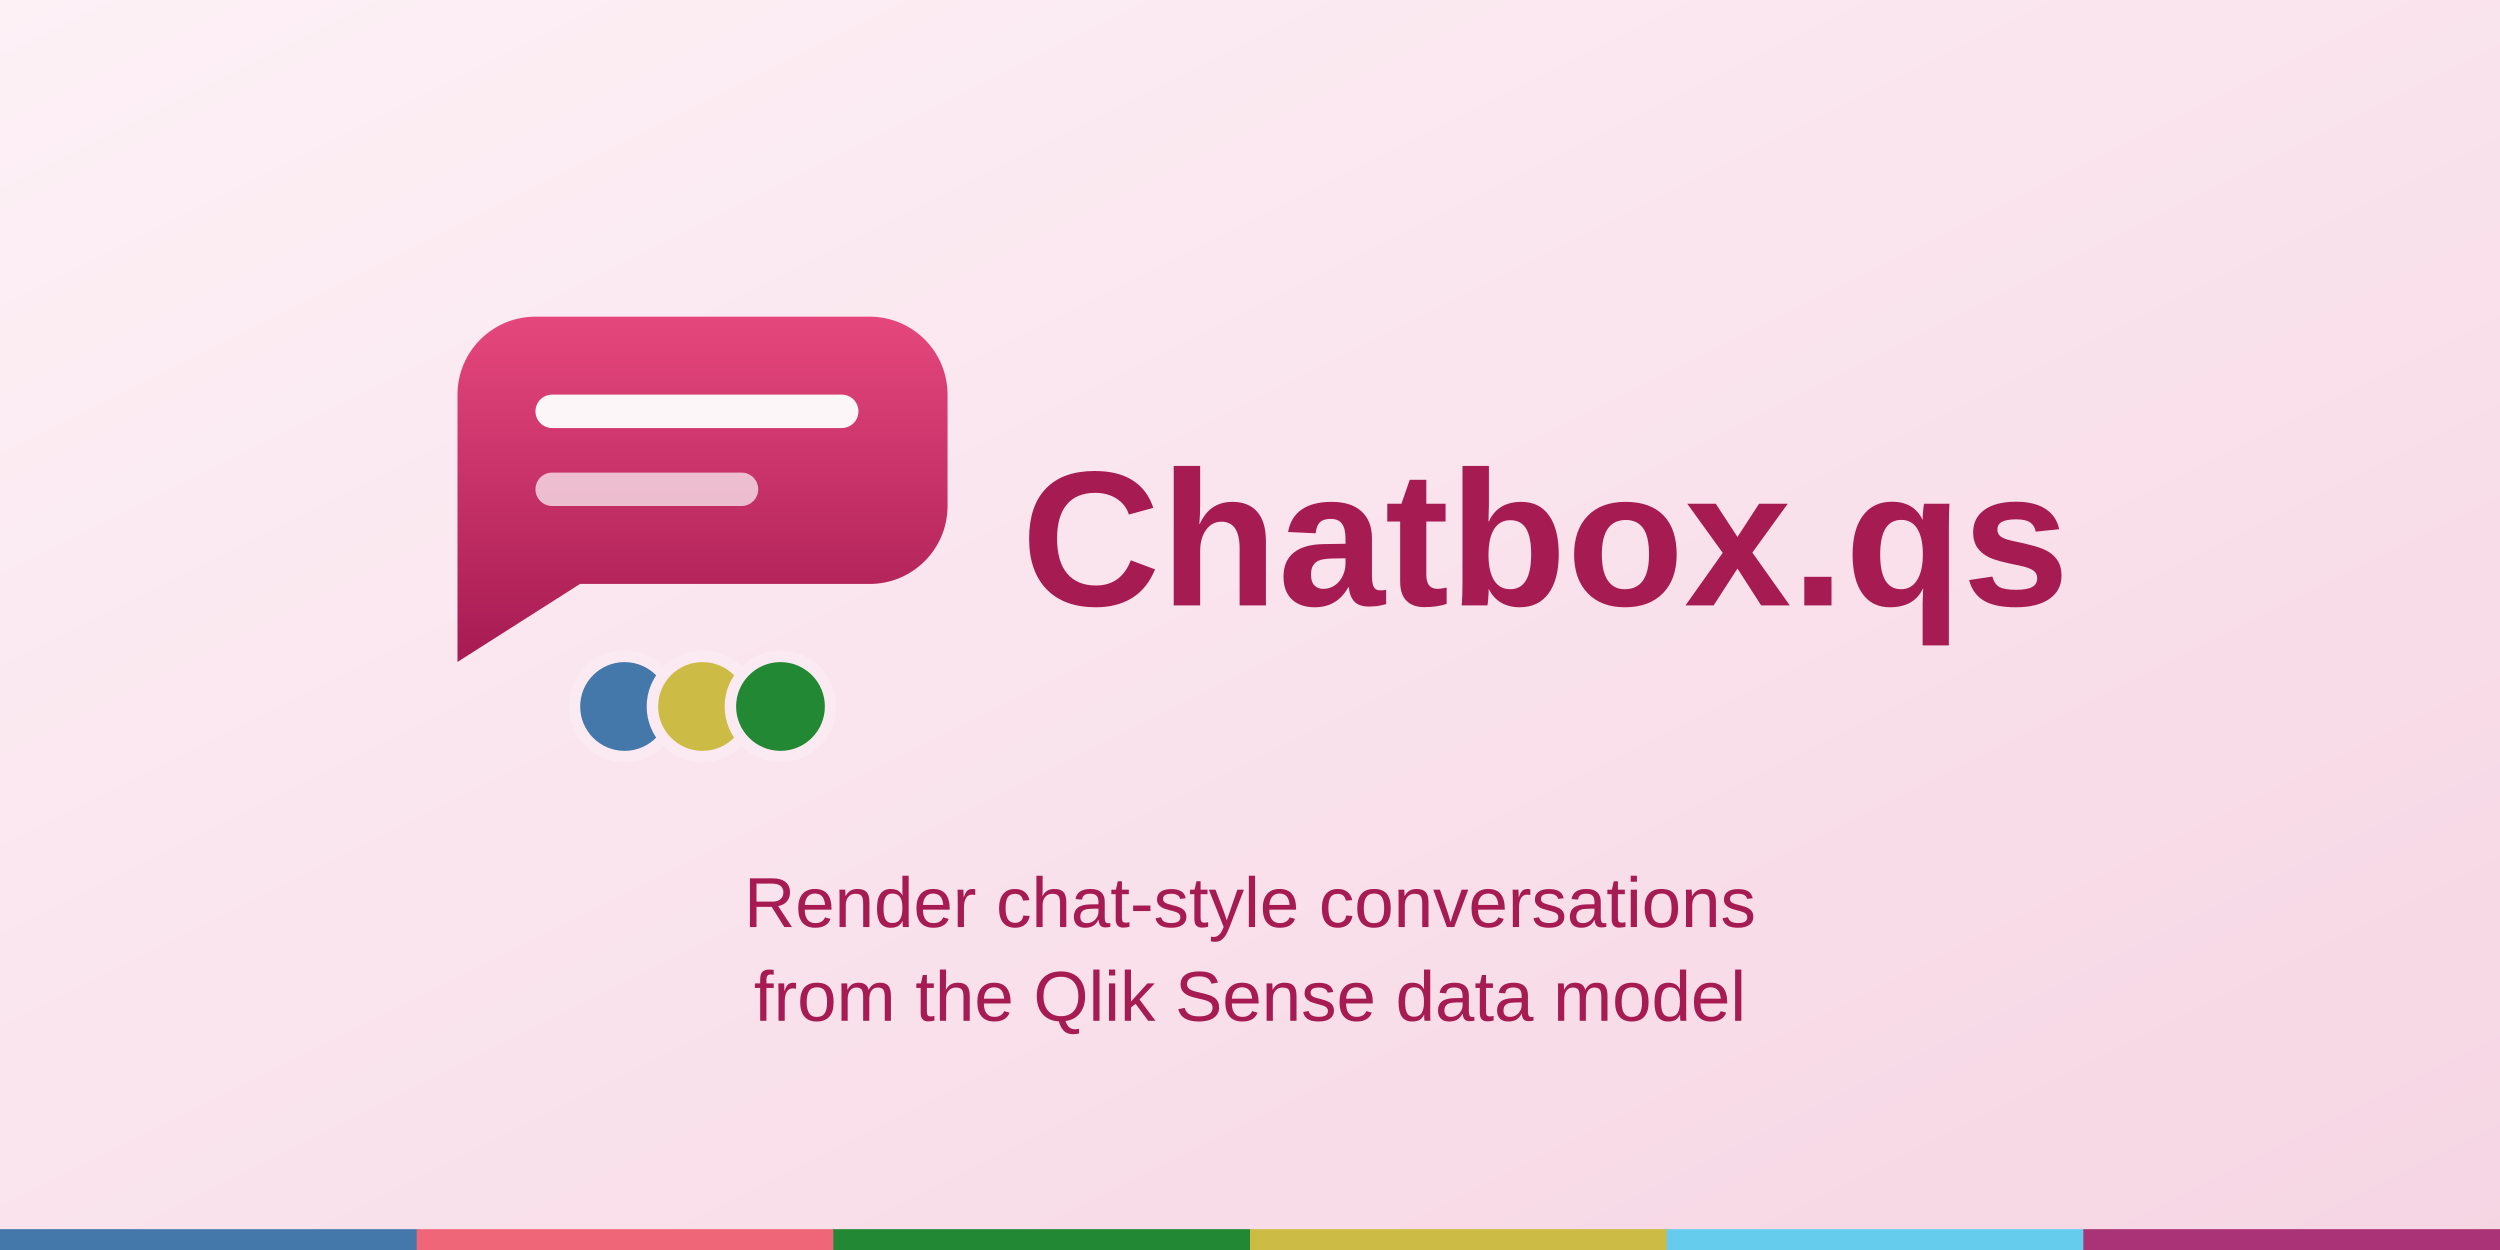
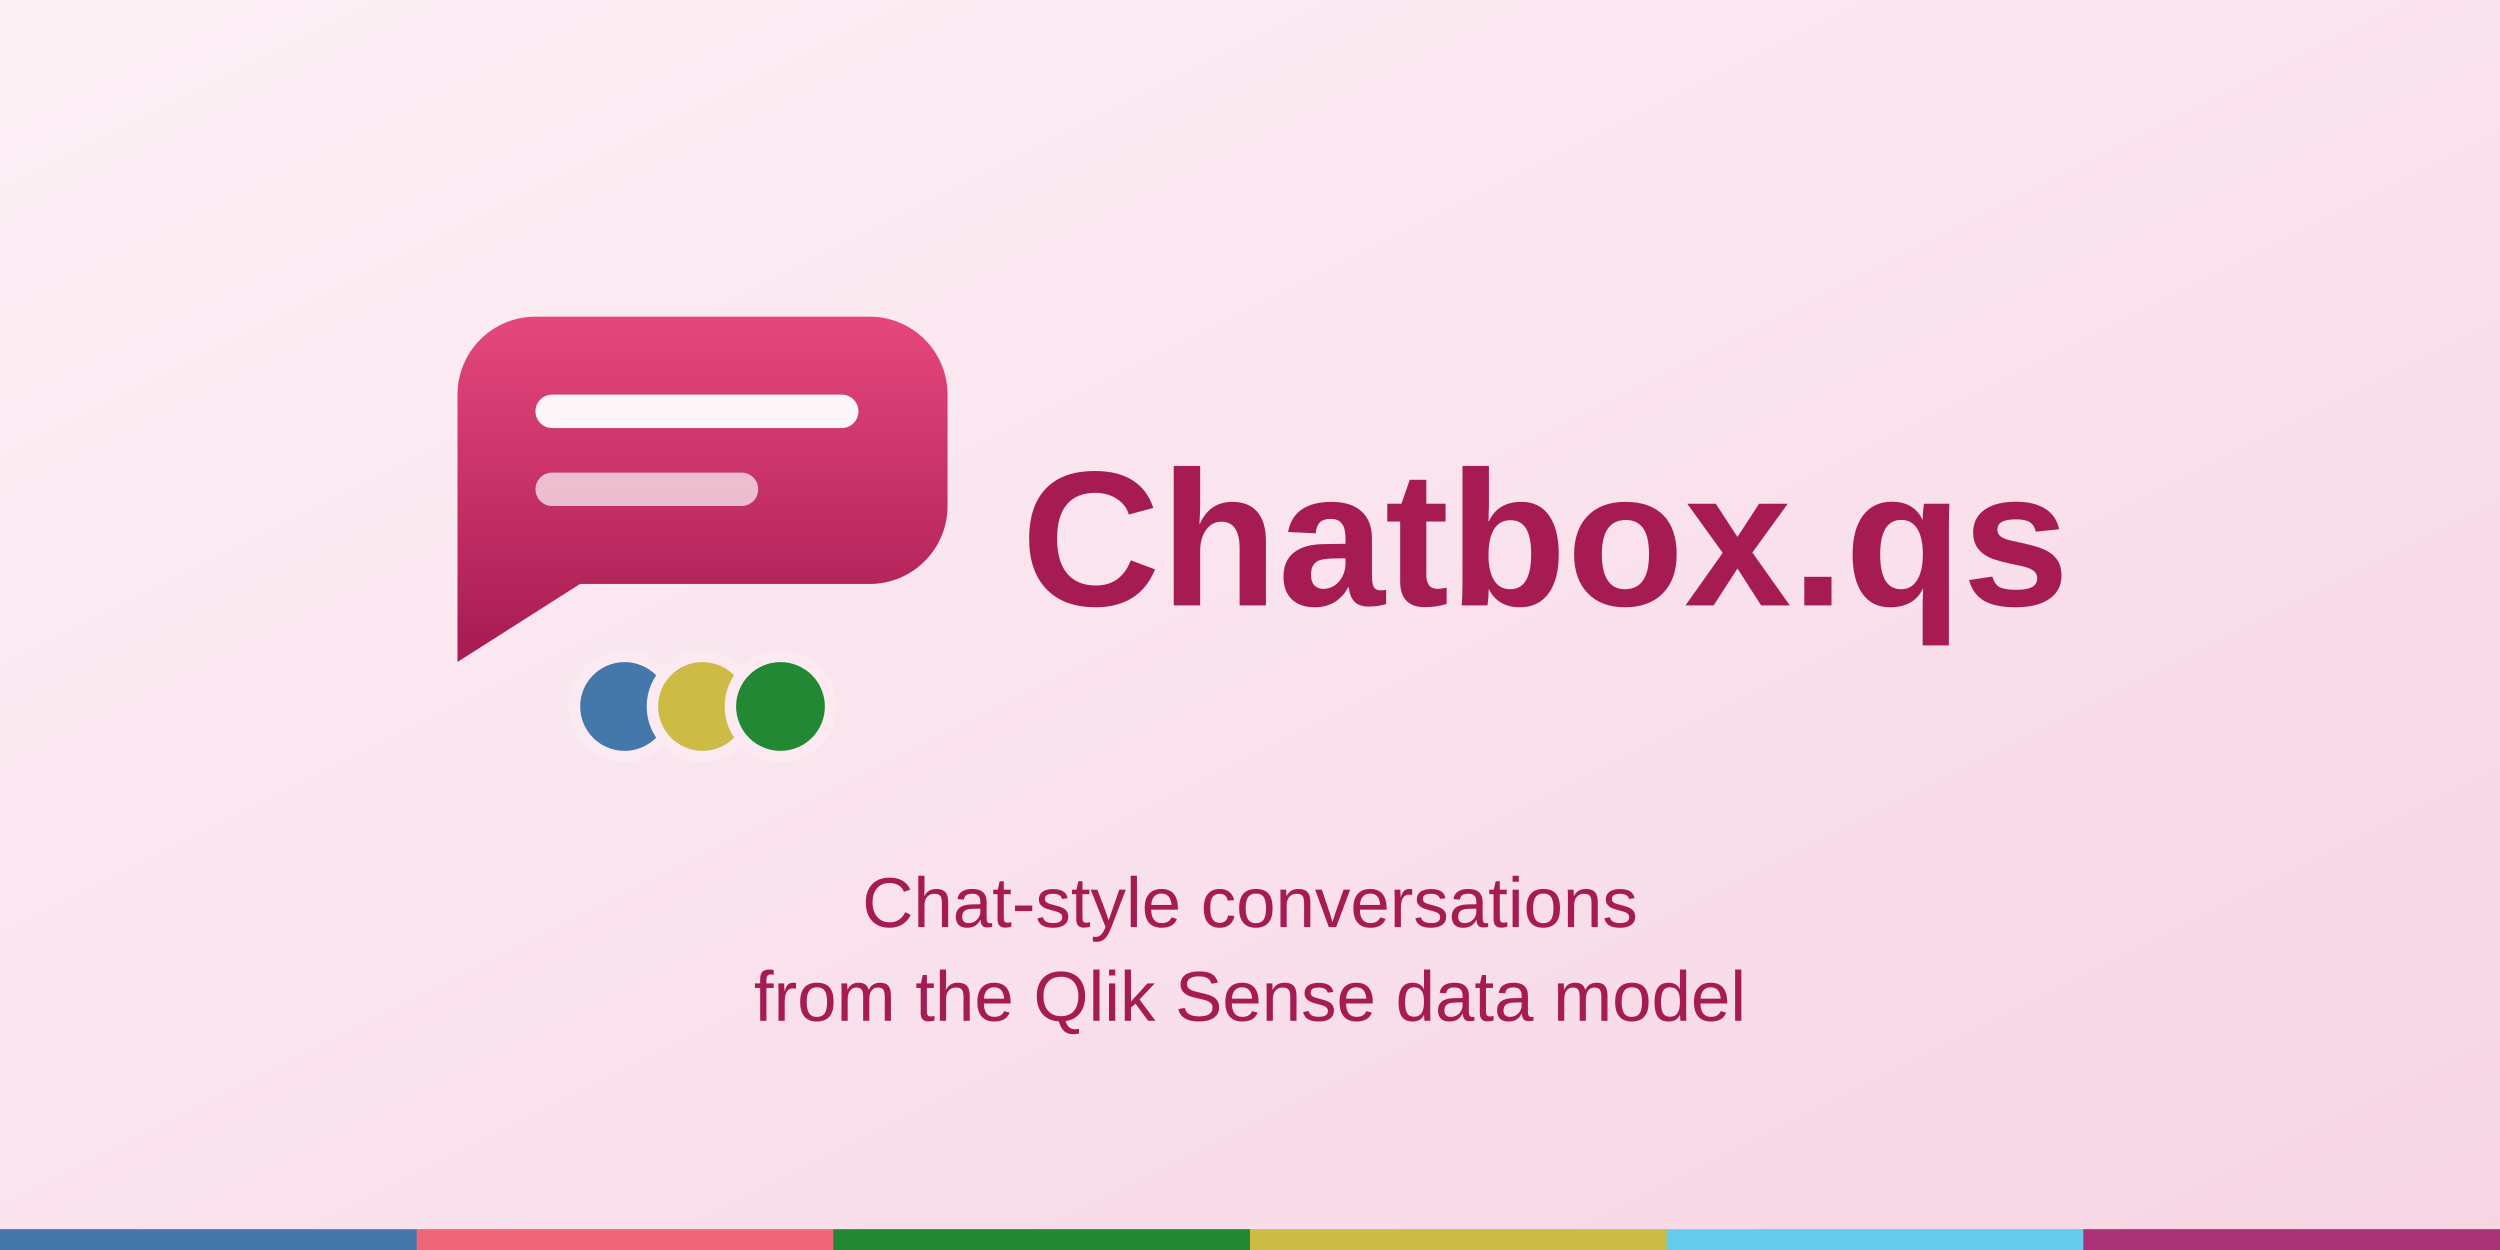
<svg xmlns="http://www.w3.org/2000/svg" width="1200" height="600" viewBox="0 0 1200 600" role="img" aria-labelledby="t">
  <defs>
    <linearGradient id="bgGrad" x1="0" y1="0" x2="1" y2="1">
      <stop offset="0%" stop-color="#FDF1F6" />
      <stop offset="100%" stop-color="#F6D5E3" />
    </linearGradient>
    <linearGradient id="iconGrad" x1="0" y1="0" x2="0" y2="1">
      <stop offset="0%" stop-color="#E5477C" />
      <stop offset="100%" stop-color="#A61B52" />
    </linearGradient>
  </defs>
  <rect width="1200" height="600" fill="url(#bgGrad)" />
  <g transform="translate(202 130) scale(2.2)">
    <g transform="translate(8 10) scale(1.215) translate(-26 -18)">
      <path d="M40 18 H100 A14 14 0 0 1 114 32 V52 A14 14 0 0 1 100 66 H48 L26 80 V32                A14 14 0 0 1 40 18 Z" fill="url(#iconGrad)" />
      <rect x="40" y="32" width="58" height="6" rx="3" fill="#ffffff" opacity="0.95" />
      <rect x="40" y="46" width="40" height="6" rx="3" fill="#ffffff" opacity="0.68" />
      <circle cx="56" cy="88" r="9" fill="#4477AA" stroke="#FBEAF1" stroke-width="2.06" />
      <circle cx="70" cy="88" r="9" fill="#CCBB44" stroke="#FBEAF1" stroke-width="2.06" />
      <circle cx="84" cy="88" r="9" fill="#228833" stroke="#FBEAF1" stroke-width="2.06" />
    </g>
    <text x="131" y="73" text-anchor="start" font-family="'Segoe UI', 'Helvetica Neue', Arial, sans-serif" font-size="42" font-weight="600" fill="#A61B52">Chatbox.qs</text>
  </g>
-   <text x="600" y="445" text-anchor="middle" font-family="'Segoe UI', 'Helvetica Neue', Arial, sans-serif" font-size="34" font-weight="400" fill="#A61B52">Render chat-style conversations</text>
+   <text x="600" y="445" text-anchor="middle" font-family="'Segoe UI', 'Helvetica Neue', Arial, sans-serif" font-size="34" font-weight="400" fill="#A61B52">Chat-style conversations</text>
  <text x="600" y="490" text-anchor="middle" font-family="'Segoe UI', 'Helvetica Neue', Arial, sans-serif" font-size="34" font-weight="400" fill="#A61B52">from the Qlik Sense data model</text>
  <rect x="0" y="590" width="200.5" height="10" fill="#4477AA" />
  <rect x="200" y="590" width="200.5" height="10" fill="#EE6677" />
  <rect x="400" y="590" width="200.5" height="10" fill="#228833" />
  <rect x="600" y="590" width="200.5" height="10" fill="#CCBB44" />
  <rect x="800" y="590" width="200.5" height="10" fill="#66CCEE" />
  <rect x="1000" y="590" width="200.5" height="10" fill="#AA3377" />
</svg>
